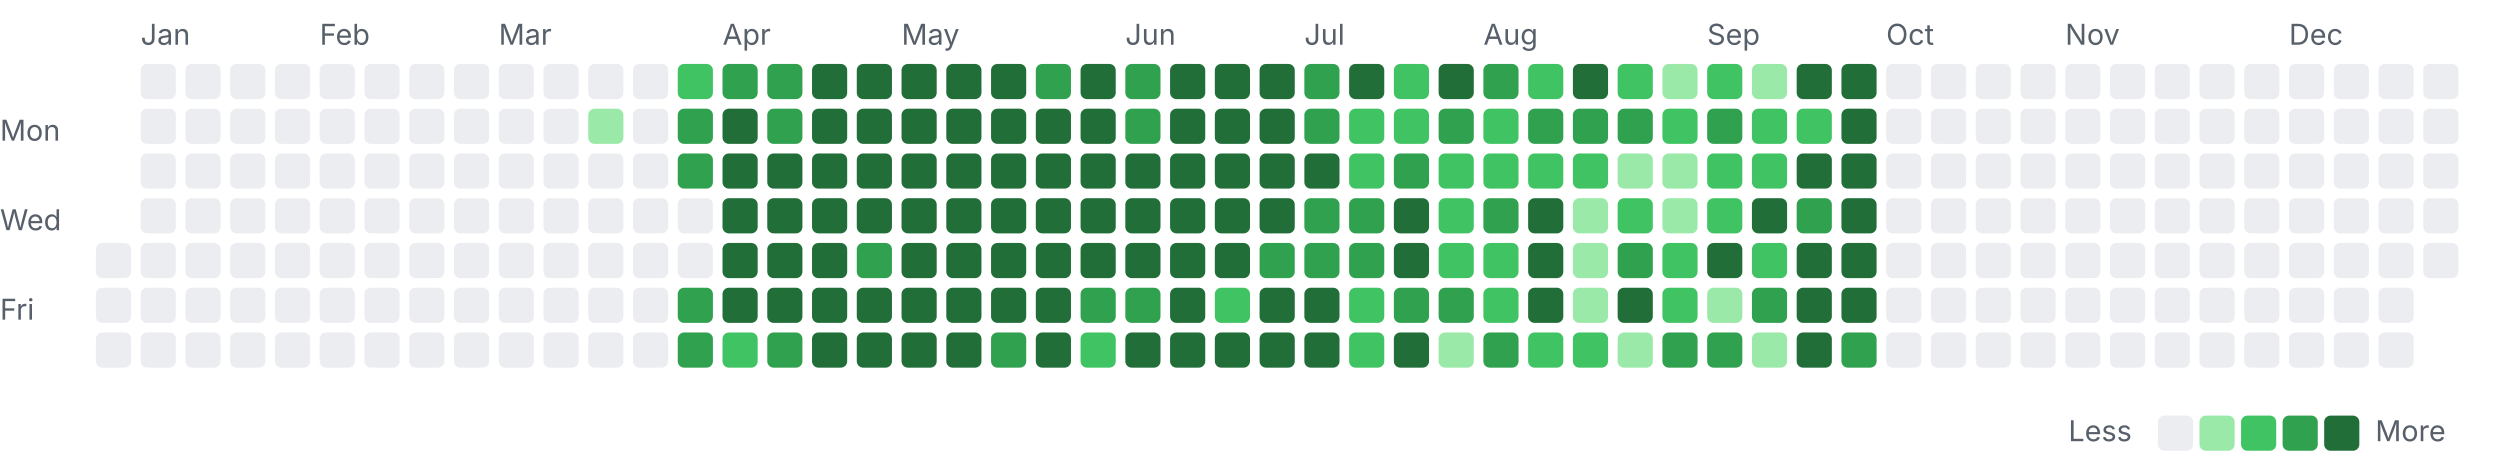
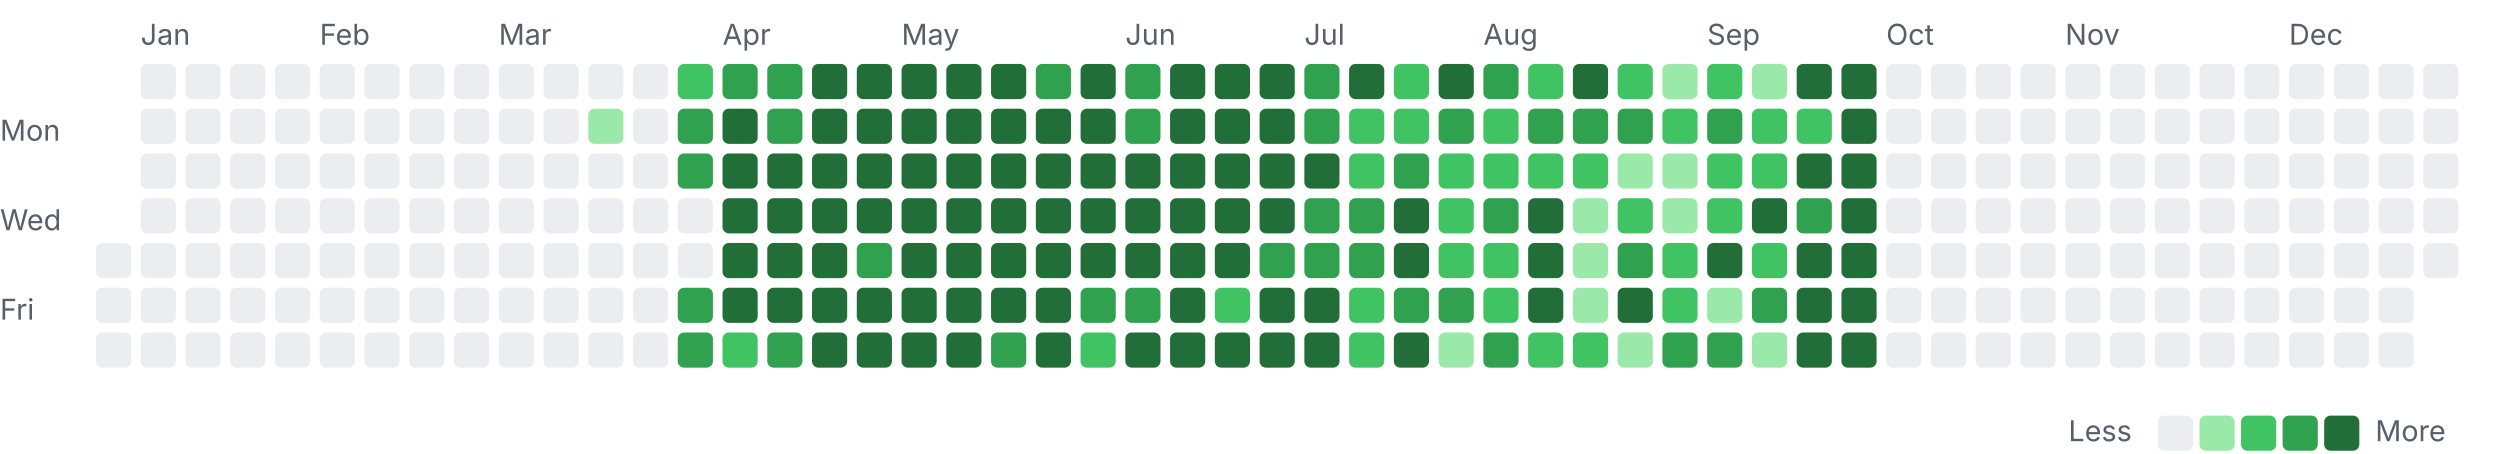
<svg xmlns="http://www.w3.org/2000/svg" width="782" height="142" viewBox="0 0 782 142">
  <style>.l0{fill:#ebedf0}.l1{fill:#9be9a8}.l2{fill:#40c463}.l3{fill:#30a14e}.l4{fill:#216e39} .lbl{fill:#57606a;font:9px -apple-system,Segoe UI,sans-serif}@media(prefers-color-scheme:dark){.l0{fill:#161b22}.l1{fill:#0e4429}.l2{fill:#006d32}.l3{fill:#26a641}.l4{fill:#39d353} .lbl{fill:#8b949e}}</style>
  <text class="lbl" x="44" y="14">Jan</text>
  <text class="lbl" x="100" y="14">Feb</text>
  <text class="lbl" x="156" y="14">Mar</text>
  <text class="lbl" x="226" y="14">Apr</text>
  <text class="lbl" x="282" y="14">May</text>
  <text class="lbl" x="352" y="14">Jun</text>
  <text class="lbl" x="408" y="14">Jul</text>
  <text class="lbl" x="464" y="14">Aug</text>
  <text class="lbl" x="534" y="14">Sep</text>
  <text class="lbl" x="590" y="14">Oct</text>
  <text class="lbl" x="646" y="14">Nov</text>
  <text class="lbl" x="716" y="14">Dec</text>
  <text class="lbl" x="0" y="44">Mon</text>
  <text class="lbl" x="0" y="72">Wed</text>
  <text class="lbl" x="0" y="100">Fri</text>
  <rect class="l0" x="30" y="76" width="11" height="11" rx="2" />
  <rect class="l0" x="30" y="90" width="11" height="11" rx="2" />
  <rect class="l0" x="30" y="104" width="11" height="11" rx="2" />
  <rect class="l0" x="44" y="20" width="11" height="11" rx="2" />
  <rect class="l0" x="44" y="34" width="11" height="11" rx="2" />
  <rect class="l0" x="44" y="48" width="11" height="11" rx="2" />
  <rect class="l0" x="44" y="62" width="11" height="11" rx="2" />
  <rect class="l0" x="44" y="76" width="11" height="11" rx="2" />
  <rect class="l0" x="44" y="90" width="11" height="11" rx="2" />
  <rect class="l0" x="44" y="104" width="11" height="11" rx="2" />
  <rect class="l0" x="58" y="20" width="11" height="11" rx="2" />
  <rect class="l0" x="58" y="34" width="11" height="11" rx="2" />
  <rect class="l0" x="58" y="48" width="11" height="11" rx="2" />
  <rect class="l0" x="58" y="62" width="11" height="11" rx="2" />
  <rect class="l0" x="58" y="76" width="11" height="11" rx="2" />
  <rect class="l0" x="58" y="90" width="11" height="11" rx="2" />
  <rect class="l0" x="58" y="104" width="11" height="11" rx="2" />
  <rect class="l0" x="72" y="20" width="11" height="11" rx="2" />
  <rect class="l0" x="72" y="34" width="11" height="11" rx="2" />
  <rect class="l0" x="72" y="48" width="11" height="11" rx="2" />
  <rect class="l0" x="72" y="62" width="11" height="11" rx="2" />
  <rect class="l0" x="72" y="76" width="11" height="11" rx="2" />
  <rect class="l0" x="72" y="90" width="11" height="11" rx="2" />
  <rect class="l0" x="72" y="104" width="11" height="11" rx="2" />
  <rect class="l0" x="86" y="20" width="11" height="11" rx="2" />
  <rect class="l0" x="86" y="34" width="11" height="11" rx="2" />
  <rect class="l0" x="86" y="48" width="11" height="11" rx="2" />
  <rect class="l0" x="86" y="62" width="11" height="11" rx="2" />
  <rect class="l0" x="86" y="76" width="11" height="11" rx="2" />
  <rect class="l0" x="86" y="90" width="11" height="11" rx="2" />
  <rect class="l0" x="86" y="104" width="11" height="11" rx="2" />
  <rect class="l0" x="100" y="20" width="11" height="11" rx="2" />
  <rect class="l0" x="100" y="34" width="11" height="11" rx="2" />
  <rect class="l0" x="100" y="48" width="11" height="11" rx="2" />
  <rect class="l0" x="100" y="62" width="11" height="11" rx="2" />
  <rect class="l0" x="100" y="76" width="11" height="11" rx="2" />
  <rect class="l0" x="100" y="90" width="11" height="11" rx="2" />
  <rect class="l0" x="100" y="104" width="11" height="11" rx="2" />
  <rect class="l0" x="114" y="20" width="11" height="11" rx="2" />
  <rect class="l0" x="114" y="34" width="11" height="11" rx="2" />
  <rect class="l0" x="114" y="48" width="11" height="11" rx="2" />
  <rect class="l0" x="114" y="62" width="11" height="11" rx="2" />
  <rect class="l0" x="114" y="76" width="11" height="11" rx="2" />
  <rect class="l0" x="114" y="90" width="11" height="11" rx="2" />
  <rect class="l0" x="114" y="104" width="11" height="11" rx="2" />
  <rect class="l0" x="128" y="20" width="11" height="11" rx="2" />
  <rect class="l0" x="128" y="34" width="11" height="11" rx="2" />
  <rect class="l0" x="128" y="48" width="11" height="11" rx="2" />
  <rect class="l0" x="128" y="62" width="11" height="11" rx="2" />
  <rect class="l0" x="128" y="76" width="11" height="11" rx="2" />
  <rect class="l0" x="128" y="90" width="11" height="11" rx="2" />
  <rect class="l0" x="128" y="104" width="11" height="11" rx="2" />
  <rect class="l0" x="142" y="20" width="11" height="11" rx="2" />
  <rect class="l0" x="142" y="34" width="11" height="11" rx="2" />
  <rect class="l0" x="142" y="48" width="11" height="11" rx="2" />
  <rect class="l0" x="142" y="62" width="11" height="11" rx="2" />
  <rect class="l0" x="142" y="76" width="11" height="11" rx="2" />
  <rect class="l0" x="142" y="90" width="11" height="11" rx="2" />
  <rect class="l0" x="142" y="104" width="11" height="11" rx="2" />
  <rect class="l0" x="156" y="20" width="11" height="11" rx="2" />
  <rect class="l0" x="156" y="34" width="11" height="11" rx="2" />
  <rect class="l0" x="156" y="48" width="11" height="11" rx="2" />
  <rect class="l0" x="156" y="62" width="11" height="11" rx="2" />
  <rect class="l0" x="156" y="76" width="11" height="11" rx="2" />
  <rect class="l0" x="156" y="90" width="11" height="11" rx="2" />
  <rect class="l0" x="156" y="104" width="11" height="11" rx="2" />
  <rect class="l0" x="170" y="20" width="11" height="11" rx="2" />
  <rect class="l0" x="170" y="34" width="11" height="11" rx="2" />
  <rect class="l0" x="170" y="48" width="11" height="11" rx="2" />
  <rect class="l0" x="170" y="62" width="11" height="11" rx="2" />
  <rect class="l0" x="170" y="76" width="11" height="11" rx="2" />
  <rect class="l0" x="170" y="90" width="11" height="11" rx="2" />
  <rect class="l0" x="170" y="104" width="11" height="11" rx="2" />
  <rect class="l0" x="184" y="20" width="11" height="11" rx="2" />
  <rect class="l1" x="184" y="34" width="11" height="11" rx="2" />
  <rect class="l0" x="184" y="48" width="11" height="11" rx="2" />
  <rect class="l0" x="184" y="62" width="11" height="11" rx="2" />
  <rect class="l0" x="184" y="76" width="11" height="11" rx="2" />
  <rect class="l0" x="184" y="90" width="11" height="11" rx="2" />
  <rect class="l0" x="184" y="104" width="11" height="11" rx="2" />
  <rect class="l0" x="198" y="20" width="11" height="11" rx="2" />
  <rect class="l0" x="198" y="34" width="11" height="11" rx="2" />
  <rect class="l0" x="198" y="48" width="11" height="11" rx="2" />
  <rect class="l0" x="198" y="62" width="11" height="11" rx="2" />
  <rect class="l0" x="198" y="76" width="11" height="11" rx="2" />
  <rect class="l0" x="198" y="90" width="11" height="11" rx="2" />
  <rect class="l0" x="198" y="104" width="11" height="11" rx="2" />
  <rect class="l2" x="212" y="20" width="11" height="11" rx="2" />
  <rect class="l3" x="212" y="34" width="11" height="11" rx="2" />
  <rect class="l3" x="212" y="48" width="11" height="11" rx="2" />
  <rect class="l0" x="212" y="62" width="11" height="11" rx="2" />
  <rect class="l0" x="212" y="76" width="11" height="11" rx="2" />
  <rect class="l3" x="212" y="90" width="11" height="11" rx="2" />
  <rect class="l3" x="212" y="104" width="11" height="11" rx="2" />
  <rect class="l3" x="226" y="20" width="11" height="11" rx="2" />
  <rect class="l4" x="226" y="34" width="11" height="11" rx="2" />
  <rect class="l4" x="226" y="48" width="11" height="11" rx="2" />
  <rect class="l4" x="226" y="62" width="11" height="11" rx="2" />
  <rect class="l4" x="226" y="76" width="11" height="11" rx="2" />
  <rect class="l4" x="226" y="90" width="11" height="11" rx="2" />
  <rect class="l2" x="226" y="104" width="11" height="11" rx="2" />
  <rect class="l3" x="240" y="20" width="11" height="11" rx="2" />
  <rect class="l3" x="240" y="34" width="11" height="11" rx="2" />
  <rect class="l4" x="240" y="48" width="11" height="11" rx="2" />
  <rect class="l4" x="240" y="62" width="11" height="11" rx="2" />
  <rect class="l4" x="240" y="76" width="11" height="11" rx="2" />
  <rect class="l4" x="240" y="90" width="11" height="11" rx="2" />
  <rect class="l3" x="240" y="104" width="11" height="11" rx="2" />
  <rect class="l4" x="254" y="20" width="11" height="11" rx="2" />
  <rect class="l4" x="254" y="34" width="11" height="11" rx="2" />
  <rect class="l4" x="254" y="48" width="11" height="11" rx="2" />
  <rect class="l4" x="254" y="62" width="11" height="11" rx="2" />
  <rect class="l4" x="254" y="76" width="11" height="11" rx="2" />
  <rect class="l4" x="254" y="90" width="11" height="11" rx="2" />
  <rect class="l4" x="254" y="104" width="11" height="11" rx="2" />
  <rect class="l4" x="268" y="20" width="11" height="11" rx="2" />
  <rect class="l4" x="268" y="34" width="11" height="11" rx="2" />
  <rect class="l4" x="268" y="48" width="11" height="11" rx="2" />
  <rect class="l4" x="268" y="62" width="11" height="11" rx="2" />
  <rect class="l3" x="268" y="76" width="11" height="11" rx="2" />
  <rect class="l4" x="268" y="90" width="11" height="11" rx="2" />
  <rect class="l4" x="268" y="104" width="11" height="11" rx="2" />
  <rect class="l4" x="282" y="20" width="11" height="11" rx="2" />
  <rect class="l4" x="282" y="34" width="11" height="11" rx="2" />
  <rect class="l4" x="282" y="48" width="11" height="11" rx="2" />
  <rect class="l4" x="282" y="62" width="11" height="11" rx="2" />
  <rect class="l4" x="282" y="76" width="11" height="11" rx="2" />
  <rect class="l4" x="282" y="90" width="11" height="11" rx="2" />
  <rect class="l4" x="282" y="104" width="11" height="11" rx="2" />
  <rect class="l4" x="296" y="20" width="11" height="11" rx="2" />
  <rect class="l4" x="296" y="34" width="11" height="11" rx="2" />
  <rect class="l4" x="296" y="48" width="11" height="11" rx="2" />
  <rect class="l4" x="296" y="62" width="11" height="11" rx="2" />
  <rect class="l4" x="296" y="76" width="11" height="11" rx="2" />
  <rect class="l4" x="296" y="90" width="11" height="11" rx="2" />
  <rect class="l4" x="296" y="104" width="11" height="11" rx="2" />
  <rect class="l4" x="310" y="20" width="11" height="11" rx="2" />
  <rect class="l4" x="310" y="34" width="11" height="11" rx="2" />
  <rect class="l4" x="310" y="48" width="11" height="11" rx="2" />
  <rect class="l4" x="310" y="62" width="11" height="11" rx="2" />
  <rect class="l4" x="310" y="76" width="11" height="11" rx="2" />
  <rect class="l4" x="310" y="90" width="11" height="11" rx="2" />
  <rect class="l3" x="310" y="104" width="11" height="11" rx="2" />
  <rect class="l3" x="324" y="20" width="11" height="11" rx="2" />
  <rect class="l4" x="324" y="34" width="11" height="11" rx="2" />
  <rect class="l4" x="324" y="48" width="11" height="11" rx="2" />
  <rect class="l4" x="324" y="62" width="11" height="11" rx="2" />
  <rect class="l4" x="324" y="76" width="11" height="11" rx="2" />
  <rect class="l4" x="324" y="90" width="11" height="11" rx="2" />
  <rect class="l4" x="324" y="104" width="11" height="11" rx="2" />
  <rect class="l4" x="338" y="20" width="11" height="11" rx="2" />
  <rect class="l4" x="338" y="34" width="11" height="11" rx="2" />
  <rect class="l4" x="338" y="48" width="11" height="11" rx="2" />
  <rect class="l4" x="338" y="62" width="11" height="11" rx="2" />
  <rect class="l4" x="338" y="76" width="11" height="11" rx="2" />
  <rect class="l3" x="338" y="90" width="11" height="11" rx="2" />
  <rect class="l2" x="338" y="104" width="11" height="11" rx="2" />
  <rect class="l3" x="352" y="20" width="11" height="11" rx="2" />
  <rect class="l3" x="352" y="34" width="11" height="11" rx="2" />
  <rect class="l4" x="352" y="48" width="11" height="11" rx="2" />
  <rect class="l4" x="352" y="62" width="11" height="11" rx="2" />
  <rect class="l4" x="352" y="76" width="11" height="11" rx="2" />
  <rect class="l3" x="352" y="90" width="11" height="11" rx="2" />
  <rect class="l4" x="352" y="104" width="11" height="11" rx="2" />
  <rect class="l4" x="366" y="20" width="11" height="11" rx="2" />
  <rect class="l4" x="366" y="34" width="11" height="11" rx="2" />
  <rect class="l4" x="366" y="48" width="11" height="11" rx="2" />
  <rect class="l4" x="366" y="62" width="11" height="11" rx="2" />
  <rect class="l4" x="366" y="76" width="11" height="11" rx="2" />
  <rect class="l4" x="366" y="90" width="11" height="11" rx="2" />
  <rect class="l4" x="366" y="104" width="11" height="11" rx="2" />
  <rect class="l4" x="380" y="20" width="11" height="11" rx="2" />
  <rect class="l4" x="380" y="34" width="11" height="11" rx="2" />
  <rect class="l4" x="380" y="48" width="11" height="11" rx="2" />
  <rect class="l4" x="380" y="62" width="11" height="11" rx="2" />
  <rect class="l4" x="380" y="76" width="11" height="11" rx="2" />
  <rect class="l2" x="380" y="90" width="11" height="11" rx="2" />
  <rect class="l4" x="380" y="104" width="11" height="11" rx="2" />
  <rect class="l4" x="394" y="20" width="11" height="11" rx="2" />
  <rect class="l4" x="394" y="34" width="11" height="11" rx="2" />
  <rect class="l4" x="394" y="48" width="11" height="11" rx="2" />
  <rect class="l4" x="394" y="62" width="11" height="11" rx="2" />
  <rect class="l3" x="394" y="76" width="11" height="11" rx="2" />
  <rect class="l4" x="394" y="90" width="11" height="11" rx="2" />
  <rect class="l4" x="394" y="104" width="11" height="11" rx="2" />
  <rect class="l3" x="408" y="20" width="11" height="11" rx="2" />
  <rect class="l3" x="408" y="34" width="11" height="11" rx="2" />
  <rect class="l4" x="408" y="48" width="11" height="11" rx="2" />
  <rect class="l3" x="408" y="62" width="11" height="11" rx="2" />
  <rect class="l3" x="408" y="76" width="11" height="11" rx="2" />
  <rect class="l4" x="408" y="90" width="11" height="11" rx="2" />
  <rect class="l4" x="408" y="104" width="11" height="11" rx="2" />
  <rect class="l4" x="422" y="20" width="11" height="11" rx="2" />
  <rect class="l2" x="422" y="34" width="11" height="11" rx="2" />
  <rect class="l2" x="422" y="48" width="11" height="11" rx="2" />
  <rect class="l3" x="422" y="62" width="11" height="11" rx="2" />
  <rect class="l3" x="422" y="76" width="11" height="11" rx="2" />
  <rect class="l2" x="422" y="90" width="11" height="11" rx="2" />
  <rect class="l2" x="422" y="104" width="11" height="11" rx="2" />
  <rect class="l2" x="436" y="20" width="11" height="11" rx="2" />
  <rect class="l2" x="436" y="34" width="11" height="11" rx="2" />
  <rect class="l3" x="436" y="48" width="11" height="11" rx="2" />
  <rect class="l4" x="436" y="62" width="11" height="11" rx="2" />
  <rect class="l4" x="436" y="76" width="11" height="11" rx="2" />
  <rect class="l3" x="436" y="90" width="11" height="11" rx="2" />
  <rect class="l4" x="436" y="104" width="11" height="11" rx="2" />
  <rect class="l4" x="450" y="20" width="11" height="11" rx="2" />
  <rect class="l3" x="450" y="34" width="11" height="11" rx="2" />
  <rect class="l2" x="450" y="48" width="11" height="11" rx="2" />
  <rect class="l2" x="450" y="62" width="11" height="11" rx="2" />
  <rect class="l2" x="450" y="76" width="11" height="11" rx="2" />
  <rect class="l3" x="450" y="90" width="11" height="11" rx="2" />
  <rect class="l1" x="450" y="104" width="11" height="11" rx="2" />
  <rect class="l3" x="464" y="20" width="11" height="11" rx="2" />
  <rect class="l2" x="464" y="34" width="11" height="11" rx="2" />
  <rect class="l2" x="464" y="48" width="11" height="11" rx="2" />
  <rect class="l3" x="464" y="62" width="11" height="11" rx="2" />
  <rect class="l2" x="464" y="76" width="11" height="11" rx="2" />
  <rect class="l2" x="464" y="90" width="11" height="11" rx="2" />
  <rect class="l3" x="464" y="104" width="11" height="11" rx="2" />
  <rect class="l2" x="478" y="20" width="11" height="11" rx="2" />
  <rect class="l3" x="478" y="34" width="11" height="11" rx="2" />
  <rect class="l2" x="478" y="48" width="11" height="11" rx="2" />
  <rect class="l4" x="478" y="62" width="11" height="11" rx="2" />
  <rect class="l4" x="478" y="76" width="11" height="11" rx="2" />
  <rect class="l4" x="478" y="90" width="11" height="11" rx="2" />
  <rect class="l2" x="478" y="104" width="11" height="11" rx="2" />
  <rect class="l4" x="492" y="20" width="11" height="11" rx="2" />
  <rect class="l3" x="492" y="34" width="11" height="11" rx="2" />
  <rect class="l2" x="492" y="48" width="11" height="11" rx="2" />
  <rect class="l1" x="492" y="62" width="11" height="11" rx="2" />
  <rect class="l1" x="492" y="76" width="11" height="11" rx="2" />
  <rect class="l1" x="492" y="90" width="11" height="11" rx="2" />
  <rect class="l2" x="492" y="104" width="11" height="11" rx="2" />
  <rect class="l2" x="506" y="20" width="11" height="11" rx="2" />
  <rect class="l3" x="506" y="34" width="11" height="11" rx="2" />
  <rect class="l1" x="506" y="48" width="11" height="11" rx="2" />
  <rect class="l2" x="506" y="62" width="11" height="11" rx="2" />
  <rect class="l3" x="506" y="76" width="11" height="11" rx="2" />
  <rect class="l4" x="506" y="90" width="11" height="11" rx="2" />
  <rect class="l1" x="506" y="104" width="11" height="11" rx="2" />
  <rect class="l1" x="520" y="20" width="11" height="11" rx="2" />
  <rect class="l2" x="520" y="34" width="11" height="11" rx="2" />
  <rect class="l1" x="520" y="48" width="11" height="11" rx="2" />
  <rect class="l1" x="520" y="62" width="11" height="11" rx="2" />
  <rect class="l2" x="520" y="76" width="11" height="11" rx="2" />
  <rect class="l2" x="520" y="90" width="11" height="11" rx="2" />
  <rect class="l3" x="520" y="104" width="11" height="11" rx="2" />
  <rect class="l2" x="534" y="20" width="11" height="11" rx="2" />
  <rect class="l3" x="534" y="34" width="11" height="11" rx="2" />
  <rect class="l2" x="534" y="48" width="11" height="11" rx="2" />
  <rect class="l2" x="534" y="62" width="11" height="11" rx="2" />
  <rect class="l4" x="534" y="76" width="11" height="11" rx="2" />
  <rect class="l1" x="534" y="90" width="11" height="11" rx="2" />
  <rect class="l3" x="534" y="104" width="11" height="11" rx="2" />
  <rect class="l1" x="548" y="20" width="11" height="11" rx="2" />
  <rect class="l2" x="548" y="34" width="11" height="11" rx="2" />
  <rect class="l2" x="548" y="48" width="11" height="11" rx="2" />
  <rect class="l4" x="548" y="62" width="11" height="11" rx="2" />
  <rect class="l2" x="548" y="76" width="11" height="11" rx="2" />
  <rect class="l3" x="548" y="90" width="11" height="11" rx="2" />
  <rect class="l1" x="548" y="104" width="11" height="11" rx="2" />
  <rect class="l4" x="562" y="20" width="11" height="11" rx="2" />
  <rect class="l2" x="562" y="34" width="11" height="11" rx="2" />
  <rect class="l4" x="562" y="48" width="11" height="11" rx="2" />
  <rect class="l3" x="562" y="62" width="11" height="11" rx="2" />
  <rect class="l4" x="562" y="76" width="11" height="11" rx="2" />
  <rect class="l4" x="562" y="90" width="11" height="11" rx="2" />
  <rect class="l4" x="562" y="104" width="11" height="11" rx="2" />
  <rect class="l4" x="576" y="20" width="11" height="11" rx="2" />
  <rect class="l4" x="576" y="34" width="11" height="11" rx="2" />
  <rect class="l4" x="576" y="48" width="11" height="11" rx="2" />
  <rect class="l4" x="576" y="62" width="11" height="11" rx="2" />
  <rect class="l4" x="576" y="76" width="11" height="11" rx="2" />
  <rect class="l4" x="576" y="90" width="11" height="11" rx="2" />
-   <rect class="l3" x="576" y="104" width="11" height="11" rx="2" />
+   <rect class="l4" x="576" y="104" width="11" height="11" rx="2" />
  <rect class="l0" x="590" y="20" width="11" height="11" rx="2" />
  <rect class="l0" x="590" y="34" width="11" height="11" rx="2" />
  <rect class="l0" x="590" y="48" width="11" height="11" rx="2" />
  <rect class="l0" x="590" y="62" width="11" height="11" rx="2" />
  <rect class="l0" x="590" y="76" width="11" height="11" rx="2" />
  <rect class="l0" x="590" y="90" width="11" height="11" rx="2" />
  <rect class="l0" x="590" y="104" width="11" height="11" rx="2" />
  <rect class="l0" x="604" y="20" width="11" height="11" rx="2" />
  <rect class="l0" x="604" y="34" width="11" height="11" rx="2" />
  <rect class="l0" x="604" y="48" width="11" height="11" rx="2" />
  <rect class="l0" x="604" y="62" width="11" height="11" rx="2" />
  <rect class="l0" x="604" y="76" width="11" height="11" rx="2" />
  <rect class="l0" x="604" y="90" width="11" height="11" rx="2" />
  <rect class="l0" x="604" y="104" width="11" height="11" rx="2" />
  <rect class="l0" x="618" y="20" width="11" height="11" rx="2" />
  <rect class="l0" x="618" y="34" width="11" height="11" rx="2" />
  <rect class="l0" x="618" y="48" width="11" height="11" rx="2" />
  <rect class="l0" x="618" y="62" width="11" height="11" rx="2" />
  <rect class="l0" x="618" y="76" width="11" height="11" rx="2" />
  <rect class="l0" x="618" y="90" width="11" height="11" rx="2" />
  <rect class="l0" x="618" y="104" width="11" height="11" rx="2" />
  <rect class="l0" x="632" y="20" width="11" height="11" rx="2" />
  <rect class="l0" x="632" y="34" width="11" height="11" rx="2" />
  <rect class="l0" x="632" y="48" width="11" height="11" rx="2" />
  <rect class="l0" x="632" y="62" width="11" height="11" rx="2" />
  <rect class="l0" x="632" y="76" width="11" height="11" rx="2" />
  <rect class="l0" x="632" y="90" width="11" height="11" rx="2" />
  <rect class="l0" x="632" y="104" width="11" height="11" rx="2" />
  <rect class="l0" x="646" y="20" width="11" height="11" rx="2" />
  <rect class="l0" x="646" y="34" width="11" height="11" rx="2" />
  <rect class="l0" x="646" y="48" width="11" height="11" rx="2" />
  <rect class="l0" x="646" y="62" width="11" height="11" rx="2" />
  <rect class="l0" x="646" y="76" width="11" height="11" rx="2" />
  <rect class="l0" x="646" y="90" width="11" height="11" rx="2" />
  <rect class="l0" x="646" y="104" width="11" height="11" rx="2" />
  <rect class="l0" x="660" y="20" width="11" height="11" rx="2" />
  <rect class="l0" x="660" y="34" width="11" height="11" rx="2" />
  <rect class="l0" x="660" y="48" width="11" height="11" rx="2" />
  <rect class="l0" x="660" y="62" width="11" height="11" rx="2" />
  <rect class="l0" x="660" y="76" width="11" height="11" rx="2" />
  <rect class="l0" x="660" y="90" width="11" height="11" rx="2" />
  <rect class="l0" x="660" y="104" width="11" height="11" rx="2" />
  <rect class="l0" x="674" y="20" width="11" height="11" rx="2" />
  <rect class="l0" x="674" y="34" width="11" height="11" rx="2" />
  <rect class="l0" x="674" y="48" width="11" height="11" rx="2" />
  <rect class="l0" x="674" y="62" width="11" height="11" rx="2" />
  <rect class="l0" x="674" y="76" width="11" height="11" rx="2" />
  <rect class="l0" x="674" y="90" width="11" height="11" rx="2" />
  <rect class="l0" x="674" y="104" width="11" height="11" rx="2" />
  <rect class="l0" x="688" y="20" width="11" height="11" rx="2" />
  <rect class="l0" x="688" y="34" width="11" height="11" rx="2" />
  <rect class="l0" x="688" y="48" width="11" height="11" rx="2" />
  <rect class="l0" x="688" y="62" width="11" height="11" rx="2" />
  <rect class="l0" x="688" y="76" width="11" height="11" rx="2" />
  <rect class="l0" x="688" y="90" width="11" height="11" rx="2" />
  <rect class="l0" x="688" y="104" width="11" height="11" rx="2" />
  <rect class="l0" x="702" y="20" width="11" height="11" rx="2" />
  <rect class="l0" x="702" y="34" width="11" height="11" rx="2" />
  <rect class="l0" x="702" y="48" width="11" height="11" rx="2" />
  <rect class="l0" x="702" y="62" width="11" height="11" rx="2" />
  <rect class="l0" x="702" y="76" width="11" height="11" rx="2" />
  <rect class="l0" x="702" y="90" width="11" height="11" rx="2" />
  <rect class="l0" x="702" y="104" width="11" height="11" rx="2" />
  <rect class="l0" x="716" y="20" width="11" height="11" rx="2" />
  <rect class="l0" x="716" y="34" width="11" height="11" rx="2" />
  <rect class="l0" x="716" y="48" width="11" height="11" rx="2" />
  <rect class="l0" x="716" y="62" width="11" height="11" rx="2" />
  <rect class="l0" x="716" y="76" width="11" height="11" rx="2" />
  <rect class="l0" x="716" y="90" width="11" height="11" rx="2" />
  <rect class="l0" x="716" y="104" width="11" height="11" rx="2" />
  <rect class="l0" x="730" y="20" width="11" height="11" rx="2" />
  <rect class="l0" x="730" y="34" width="11" height="11" rx="2" />
  <rect class="l0" x="730" y="48" width="11" height="11" rx="2" />
  <rect class="l0" x="730" y="62" width="11" height="11" rx="2" />
  <rect class="l0" x="730" y="76" width="11" height="11" rx="2" />
  <rect class="l0" x="730" y="90" width="11" height="11" rx="2" />
  <rect class="l0" x="730" y="104" width="11" height="11" rx="2" />
  <rect class="l0" x="744" y="20" width="11" height="11" rx="2" />
  <rect class="l0" x="744" y="34" width="11" height="11" rx="2" />
  <rect class="l0" x="744" y="48" width="11" height="11" rx="2" />
  <rect class="l0" x="744" y="62" width="11" height="11" rx="2" />
  <rect class="l0" x="744" y="76" width="11" height="11" rx="2" />
  <rect class="l0" x="744" y="90" width="11" height="11" rx="2" />
  <rect class="l0" x="744" y="104" width="11" height="11" rx="2" />
  <rect class="l0" x="758" y="20" width="11" height="11" rx="2" />
  <rect class="l0" x="758" y="34" width="11" height="11" rx="2" />
  <rect class="l0" x="758" y="48" width="11" height="11" rx="2" />
  <rect class="l0" x="758" y="62" width="11" height="11" rx="2" />
  <rect class="l0" x="758" y="76" width="11" height="11" rx="2" />
  <text class="lbl" x="647" y="138">Less</text>
  <rect class="l0" x="675" y="130" width="11" height="11" rx="2" />
  <rect class="l1" x="688" y="130" width="11" height="11" rx="2" />
  <rect class="l2" x="701" y="130" width="11" height="11" rx="2" />
  <rect class="l3" x="714" y="130" width="11" height="11" rx="2" />
  <rect class="l4" x="727" y="130" width="11" height="11" rx="2" />
  <text class="lbl" x="743" y="138">More</text>
</svg>
